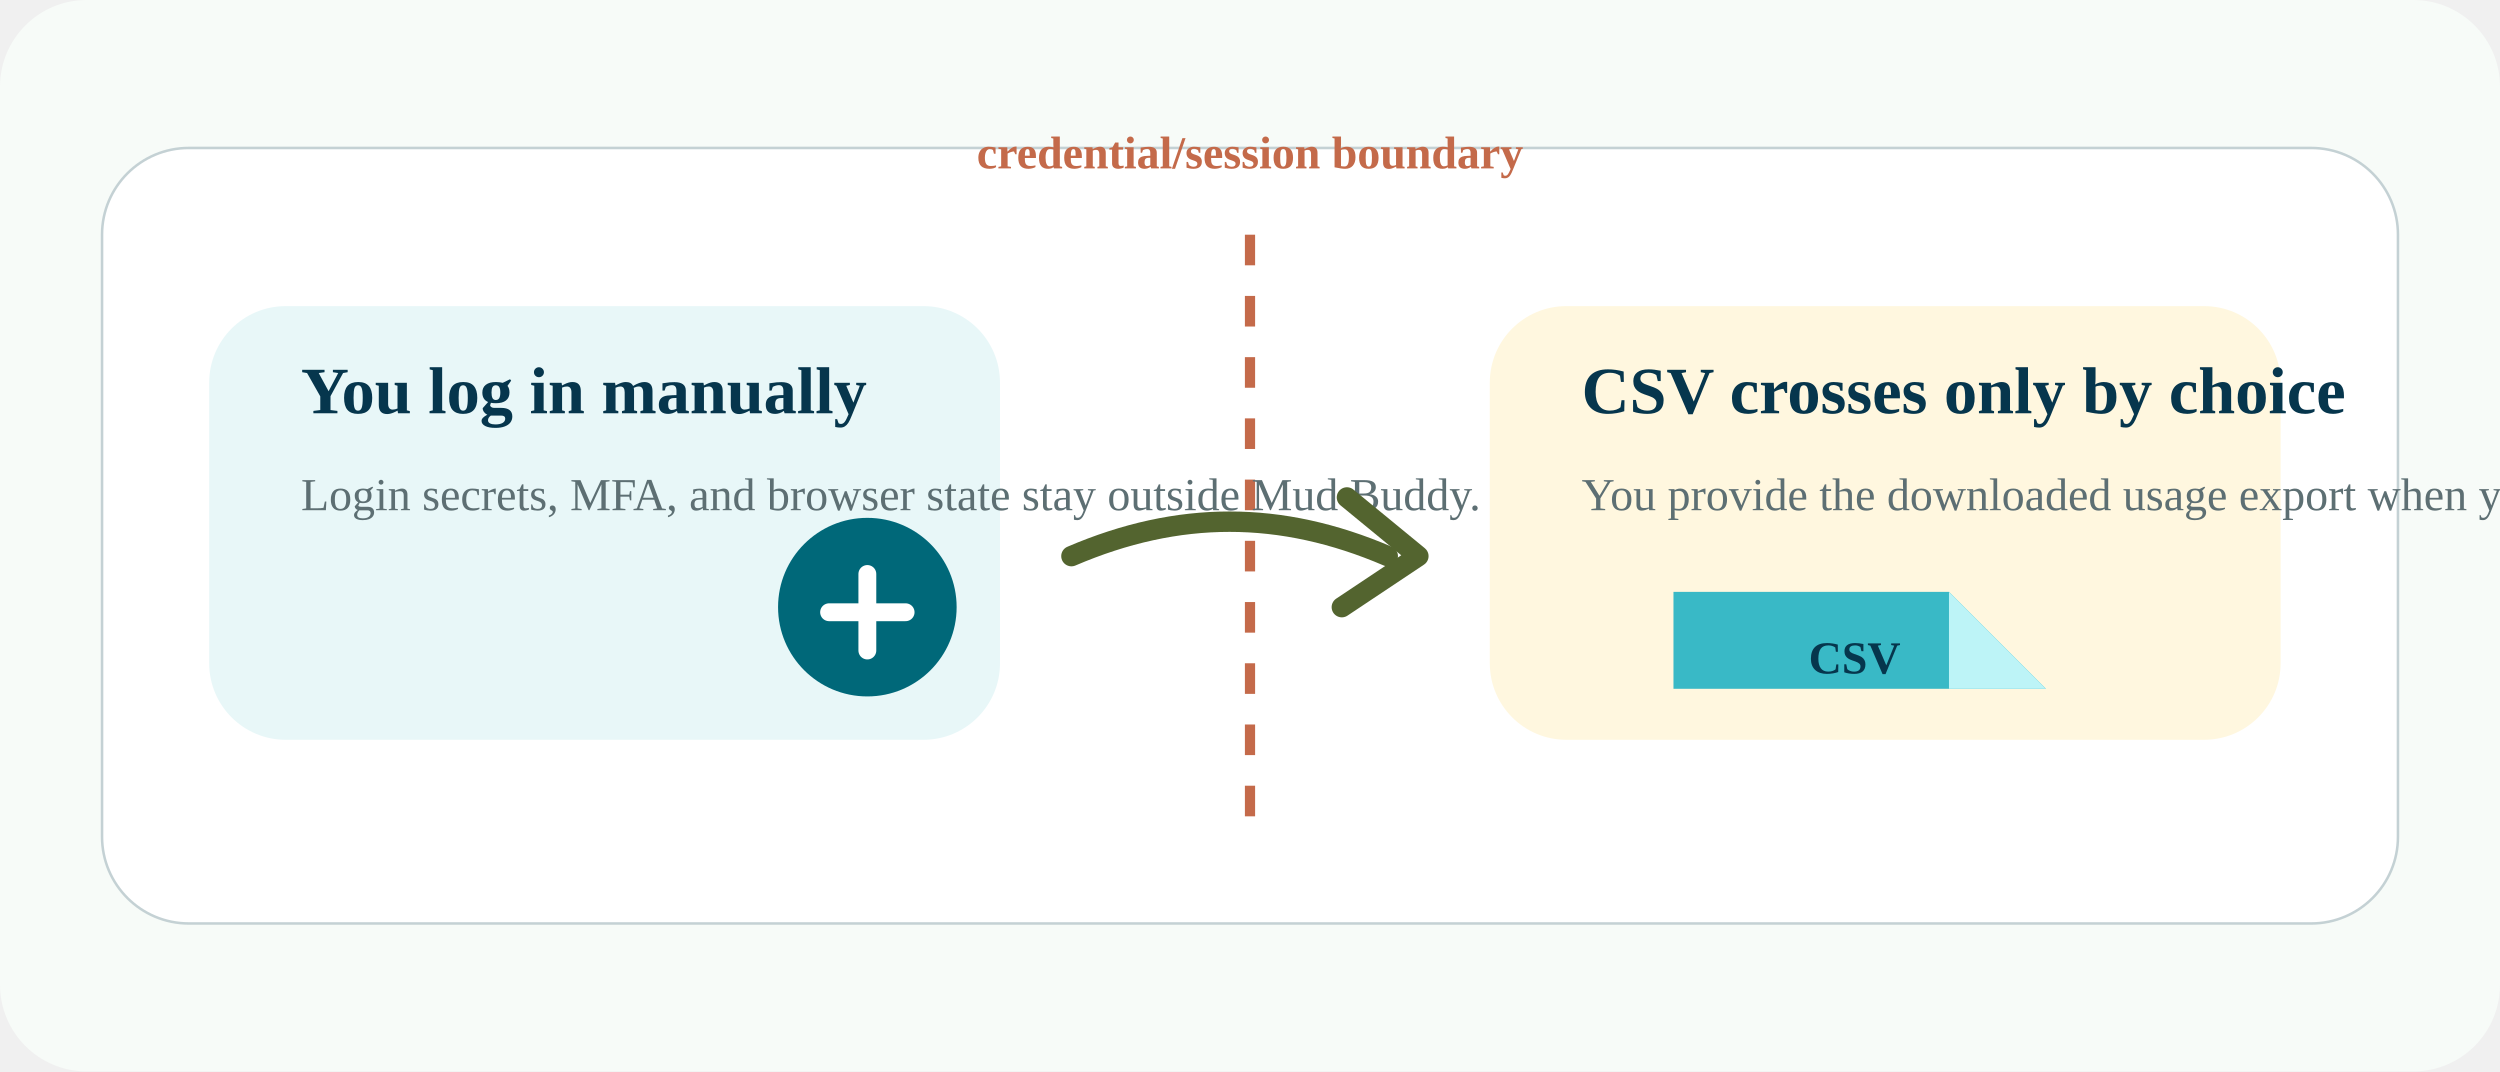
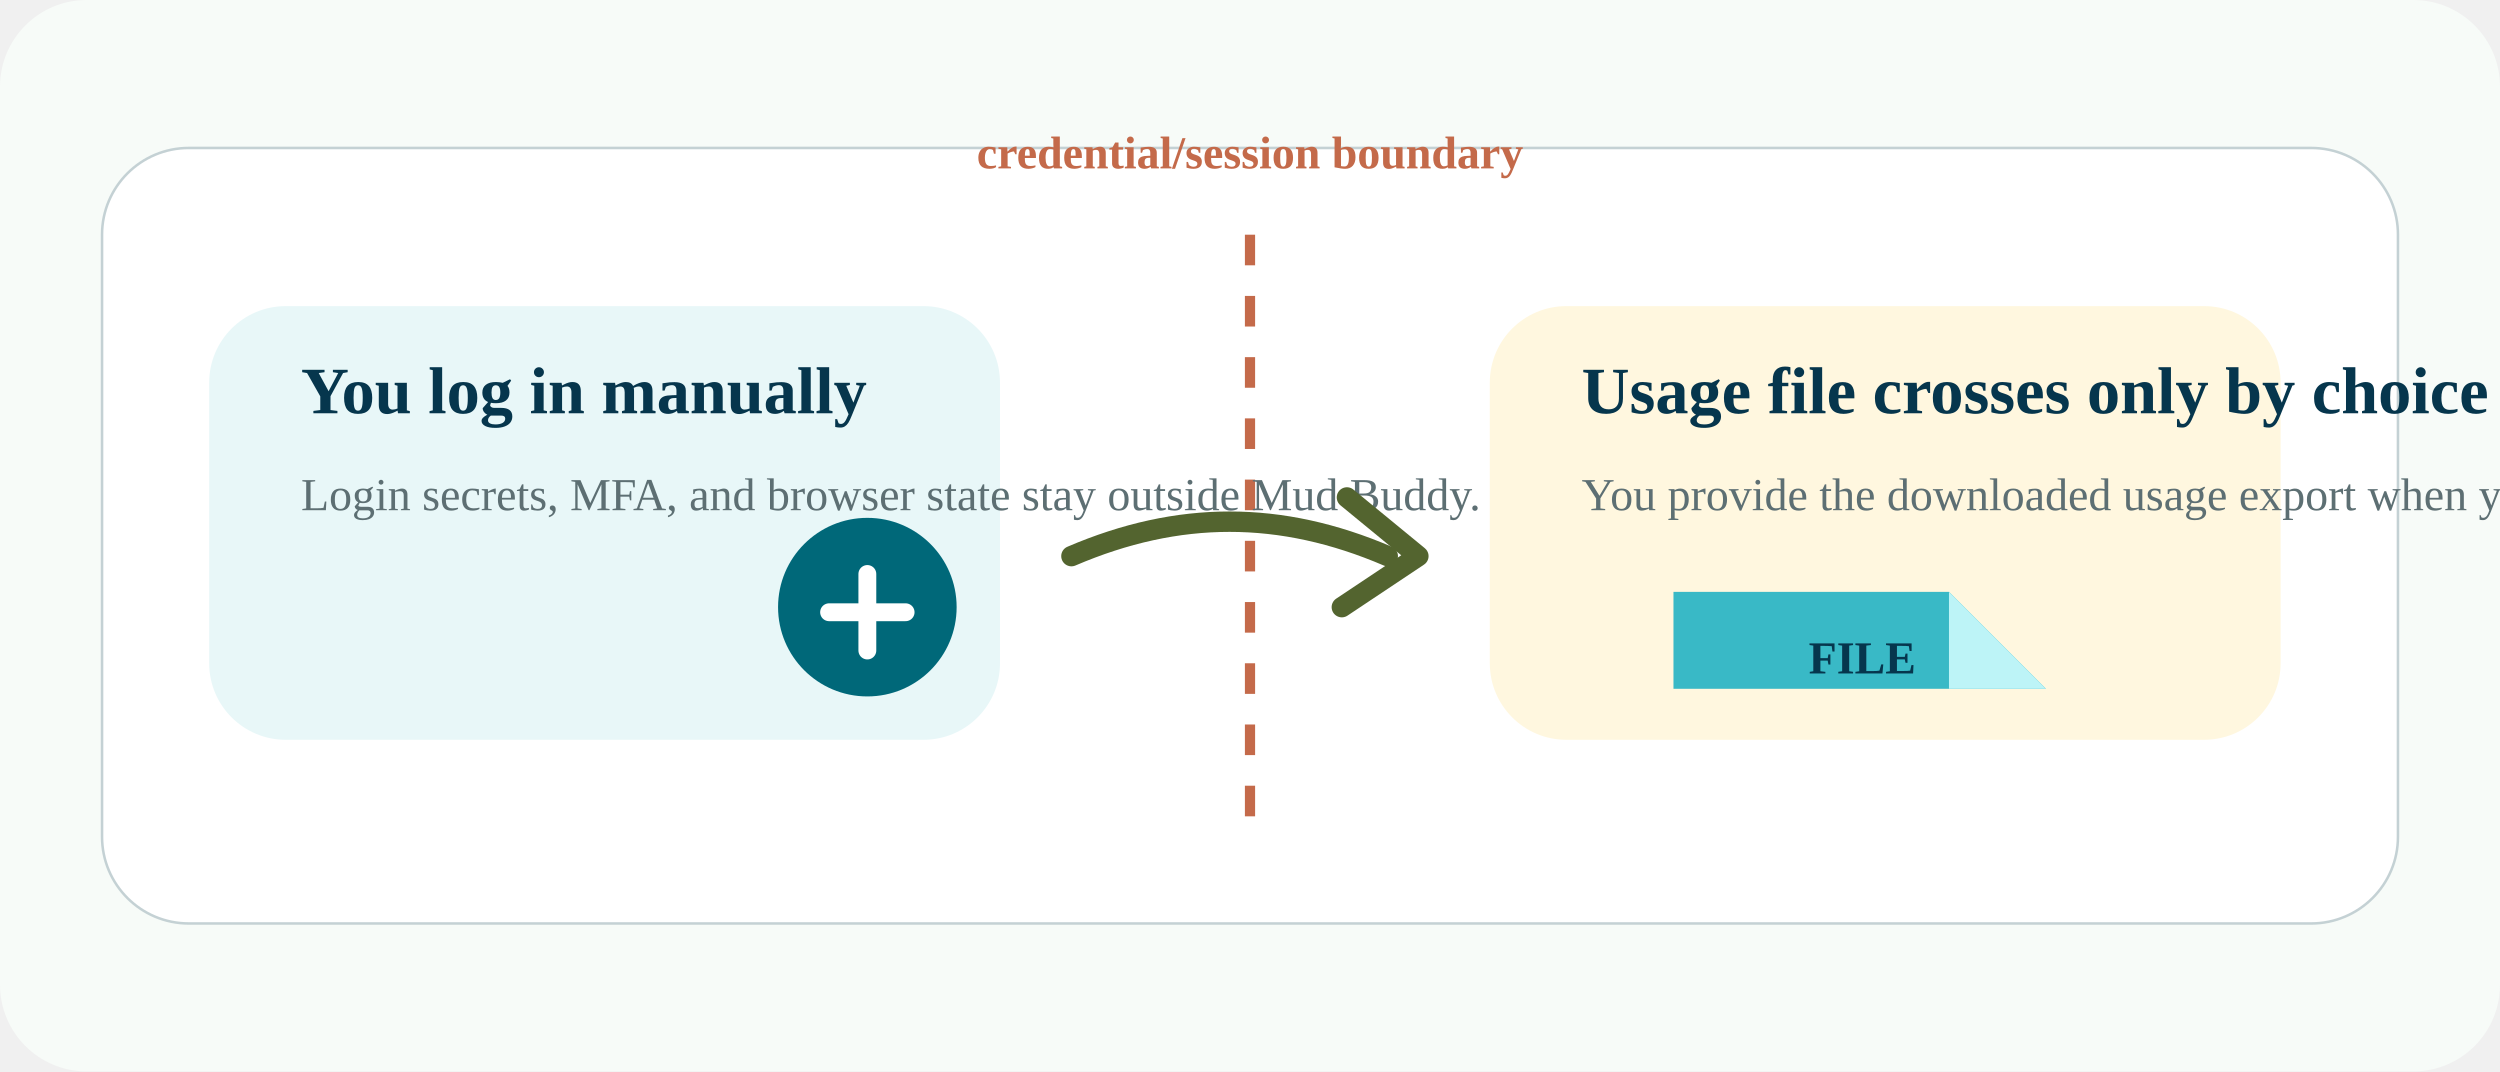
<svg xmlns="http://www.w3.org/2000/svg" width="980" height="420" viewBox="0 0 980 420" role="img" aria-labelledby="title desc">
  <rect width="980" height="420" rx="34" fill="#f7fbf8" />
  <rect x="40" y="58" width="900" height="304" rx="34" fill="#fff" stroke="#c4d1d4" />
  <line x1="490" y1="92" x2="490" y2="330" stroke="#c46a4a" stroke-width="4" stroke-dasharray="12 12" />
  <text x="490" y="66" text-anchor="middle" font-family="Source Sans 3, Arial" font-size="18" font-weight="900" fill="#c46a4a">credential/session boundary</text>
  <g font-family="Source Sans 3, Arial">
    <rect x="82" y="120" width="310" height="170" rx="30" fill="#e8f7f8" />
    <text x="118" y="162" font-size="26" font-weight="900" fill="#06364d">You log in manually</text>
    <text x="118" y="200" font-size="18" fill="#5d6f73">Login secrets, MFA, and browser state stay outside Mud Buddy.</text>
    <circle cx="340" cy="238" r="35" fill="#006879" />
    <path d="M325 240h30M340 225v30" stroke="#fff" stroke-width="7" stroke-linecap="round" />
  </g>
  <g font-family="Source Sans 3, Arial">
    <rect x="584" y="120" width="310" height="170" rx="30" fill="#fff7df" />
-     <text x="620" y="162" font-size="26" font-weight="900" fill="#06364d">CSV crosses only by choice</text>
+     <text x="620" y="162" font-size="26" font-weight="900" fill="#06364d">Usage file crosses only by choice</text>
    <text x="620" y="200" font-size="18" fill="#5d6f73">You provide the downloaded usage export when you want a local report.</text>
    <path d="M656 232h108l38 38H656z" fill="#39b9c6" />
    <path d="M764 232v38h38" fill="#bdf4f7" />
-     <text x="709" y="264" font-size="18" font-weight="900" fill="#06364d">CSV</text>
+     <text x="709" y="264" font-size="18" font-weight="900" fill="#06364d">FILE</text>
  </g>
  <path d="M420 218c42-18 82-18 124 0" fill="none" stroke="#53642f" stroke-width="8" stroke-linecap="round" />
  <path d="M528 195l28 23-30 20" fill="none" stroke="#53642f" stroke-width="8" stroke-linecap="round" stroke-linejoin="round" />
</svg>
